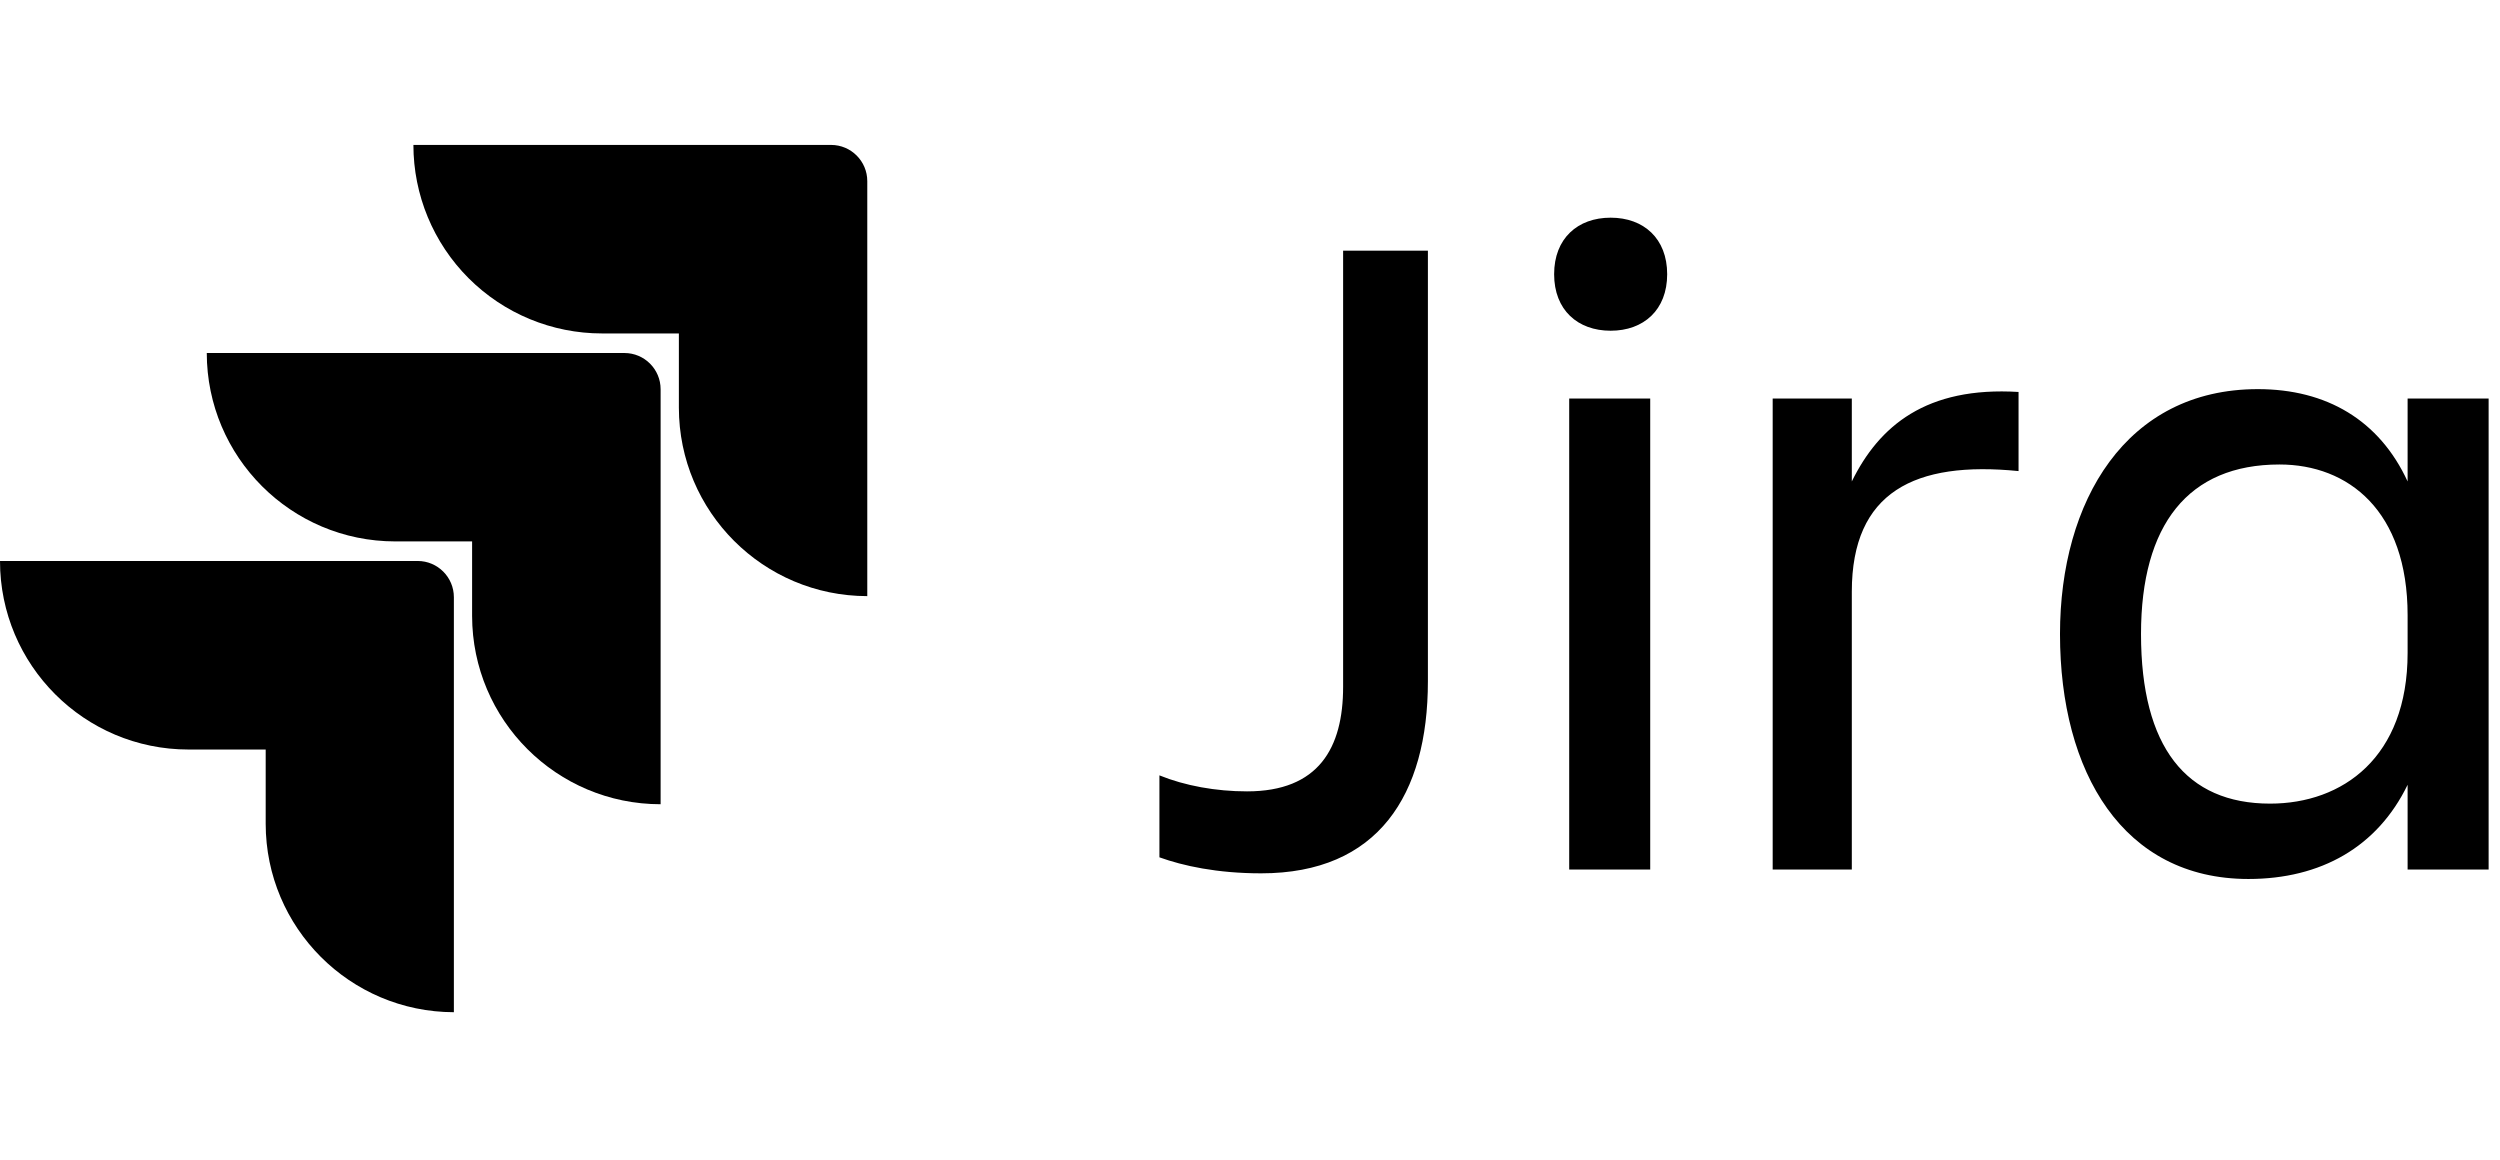
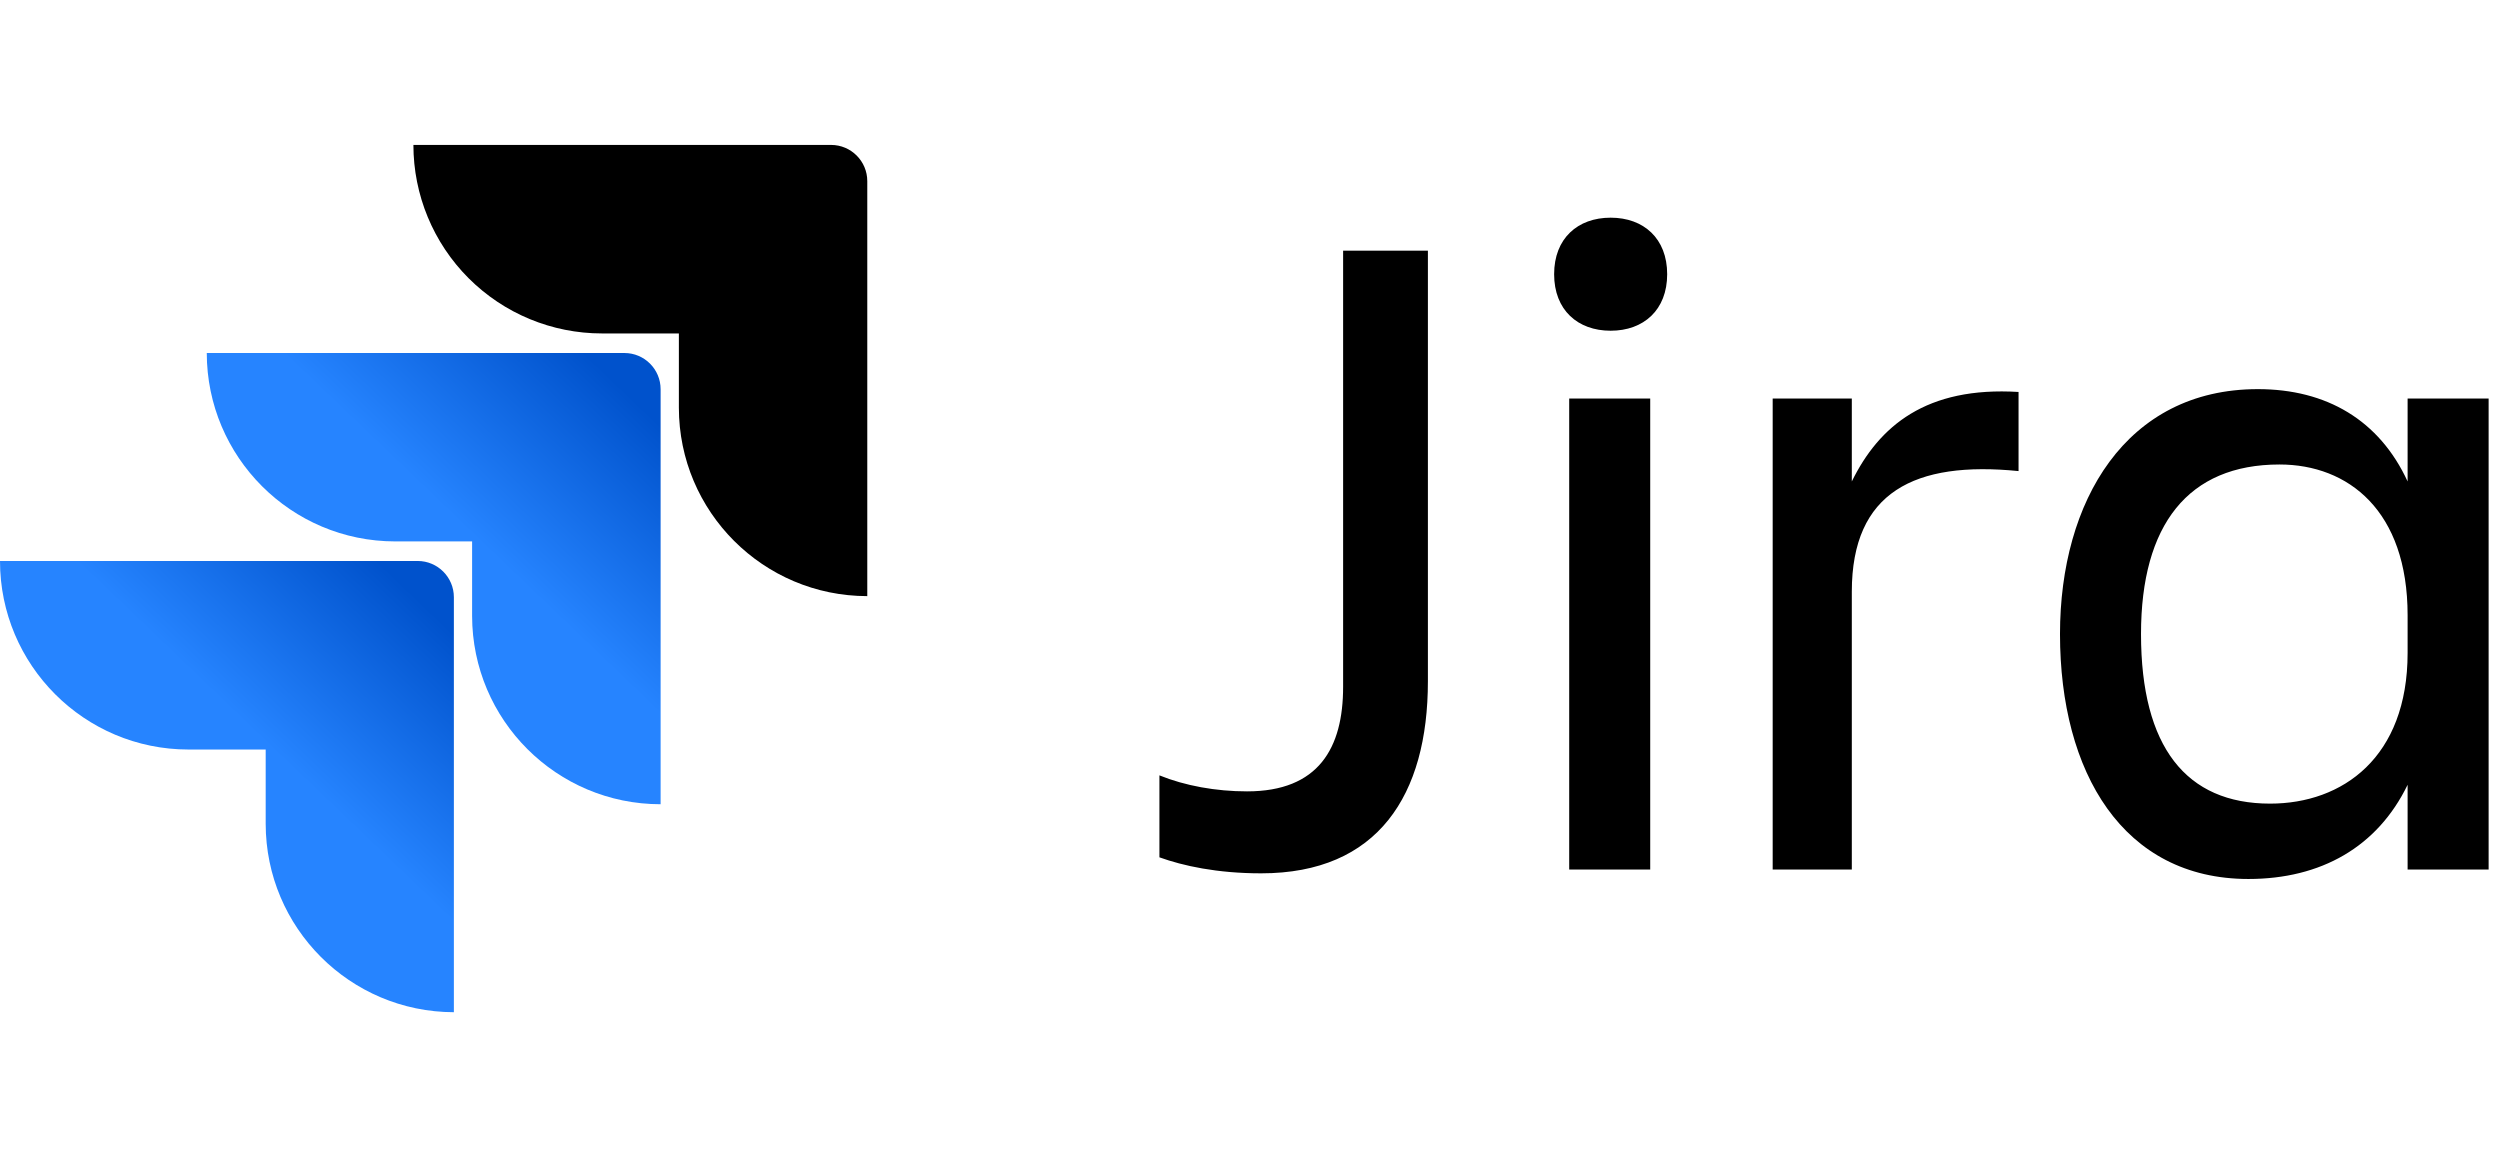
<svg xmlns="http://www.w3.org/2000/svg" viewBox="0 0 69 32" focusable="false" aria-hidden="true">
  <defs>
    <linearGradient x1="98.031%" y1="0.161%" x2="58.888%" y2="40.766%" id="uid5">
-       <stop stopColor="#0052CC" offset="18%" />
-       <stop stopColor="#2684FF" offset="100%" />
+       <stop stop-color="#0052CC" offset="18%" />
+       <stop stop-color="#2684FF" offset="100%" />
    </linearGradient>
  </defs>
  <g stroke="none" strokeWidth="1" fillRule="nonzero">
    <path d="M22.937,4 L11.41,4 C11.41,5.38 11.958,6.703 12.934,7.679 C13.91,8.655 15.233,9.203 16.613,9.203 L18.737,9.203 L18.737,11.253 C18.739,14.124 21.066,16.451 23.937,16.453 L23.937,5 C23.937,4.448 23.489,4 22.937,4 Z" fill="currentColor" />
    <path d="M17.233,9.743 L5.707,9.743 C5.709,12.614 8.036,14.941 10.907,14.943 L13.03,14.943 L13.03,17 C13.034,19.871 15.362,22.197 18.233,22.197 L18.233,10.743 C18.233,10.191 17.786,9.743 17.233,9.743 Z" fill="url(#uid5)" />
    <path d="M11.527,15.483 L0,15.483 C3.51929402e-16,18.357 2.33,20.687 5.203,20.687 L7.333,20.687 L7.333,22.737 C7.335,25.605 9.658,27.931 12.527,27.937 L12.527,16.483 C12.527,15.931 12.079,15.483 11.527,15.483 Z" fill="url(#uid5)" />
    <path d="M37.07,18.956 C37.07,20.646 36.394,21.842 34.418,21.842 C33.56,21.842 32.702,21.686 32,21.4 L32,23.662 C32.65,23.896 33.586,24.104 34.808,24.104 C38.032,24.104 39.41,21.946 39.41,18.8 L39.41,6.918 L37.07,6.918 L37.07,18.956 Z M42.894,7.568 C42.894,8.556 43.544,9.128 44.454,9.128 C45.364,9.128 46.014,8.556 46.014,7.568 C46.014,6.58 45.364,6.008 44.454,6.008 C43.544,6.008 42.894,6.58 42.894,7.568 Z M43.31,24 L45.546,24 L45.546,11 L43.31,11 L43.31,24 Z M48.926,24 L51.11,24 L51.11,16.33 C51.11,13.574 52.852,12.716 55.712,13.002 L55.712,10.818 C53.164,10.662 51.864,11.754 51.11,13.288 L51.11,11 L48.926,11 L48.926,24 Z M66.45,24 L66.45,21.66 C65.618,23.376 64.058,24.26 62.056,24.26 C58.598,24.26 56.856,21.322 56.856,17.5 C56.856,13.834 58.676,10.74 62.316,10.74 C64.214,10.74 65.67,11.598 66.45,13.288 L66.45,11 L68.686,11 L68.686,24 L66.45,24 Z M59.092,17.5 C59.092,20.62 60.34,22.18 62.654,22.18 C64.656,22.18 66.45,20.906 66.45,18.02 L66.45,16.98 C66.45,14.094 64.812,12.82 62.914,12.82 C60.392,12.82 59.092,14.484 59.092,17.5 Z" fillRule="evenodd" fill="inherit" />
  </g>
</svg>
